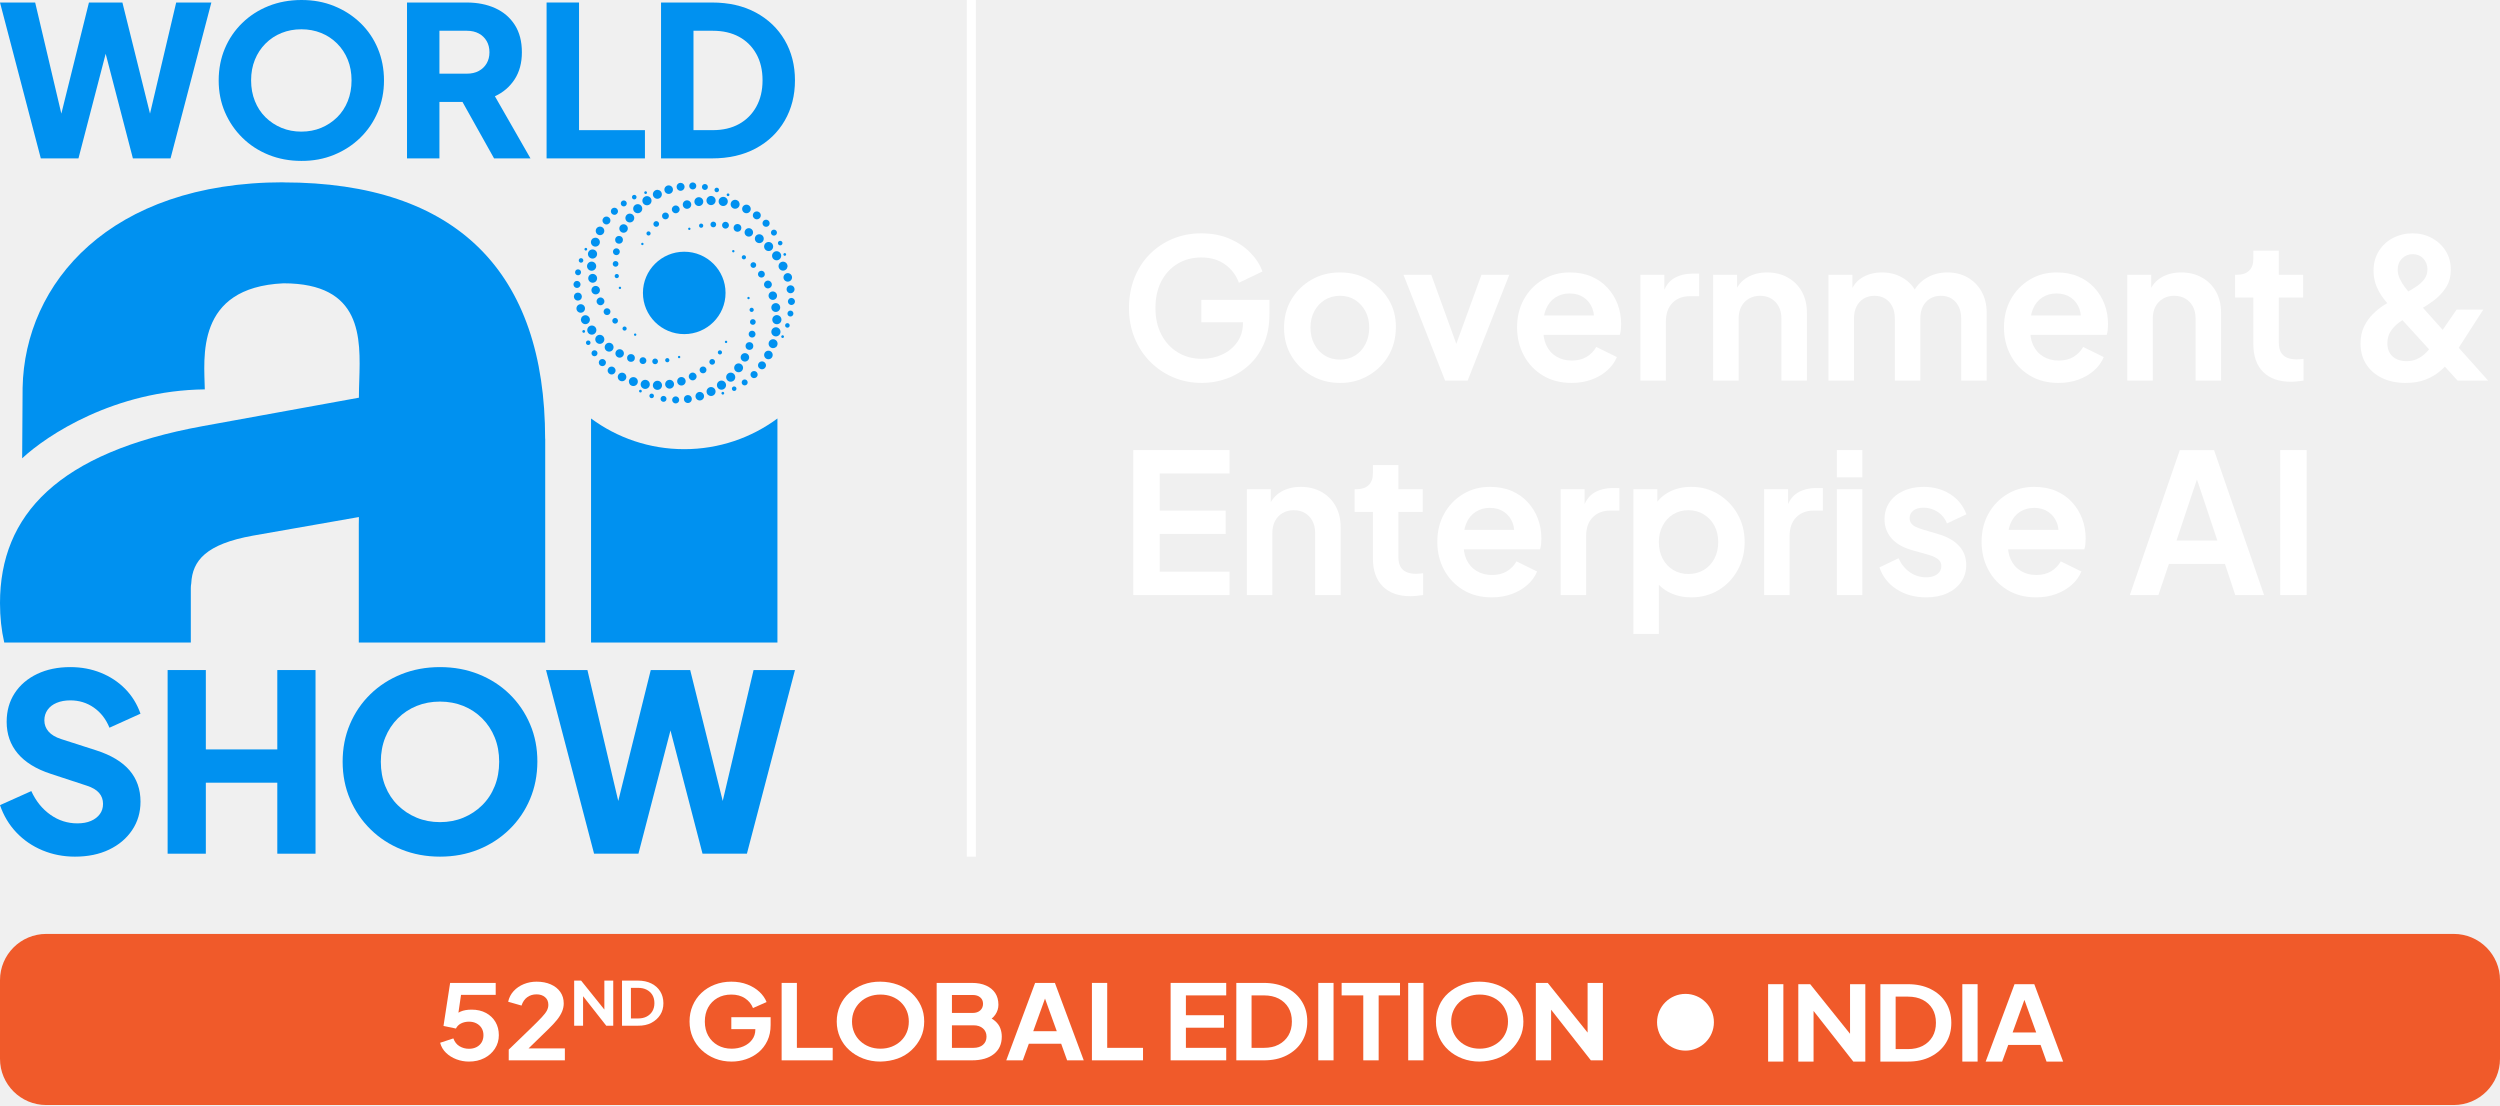
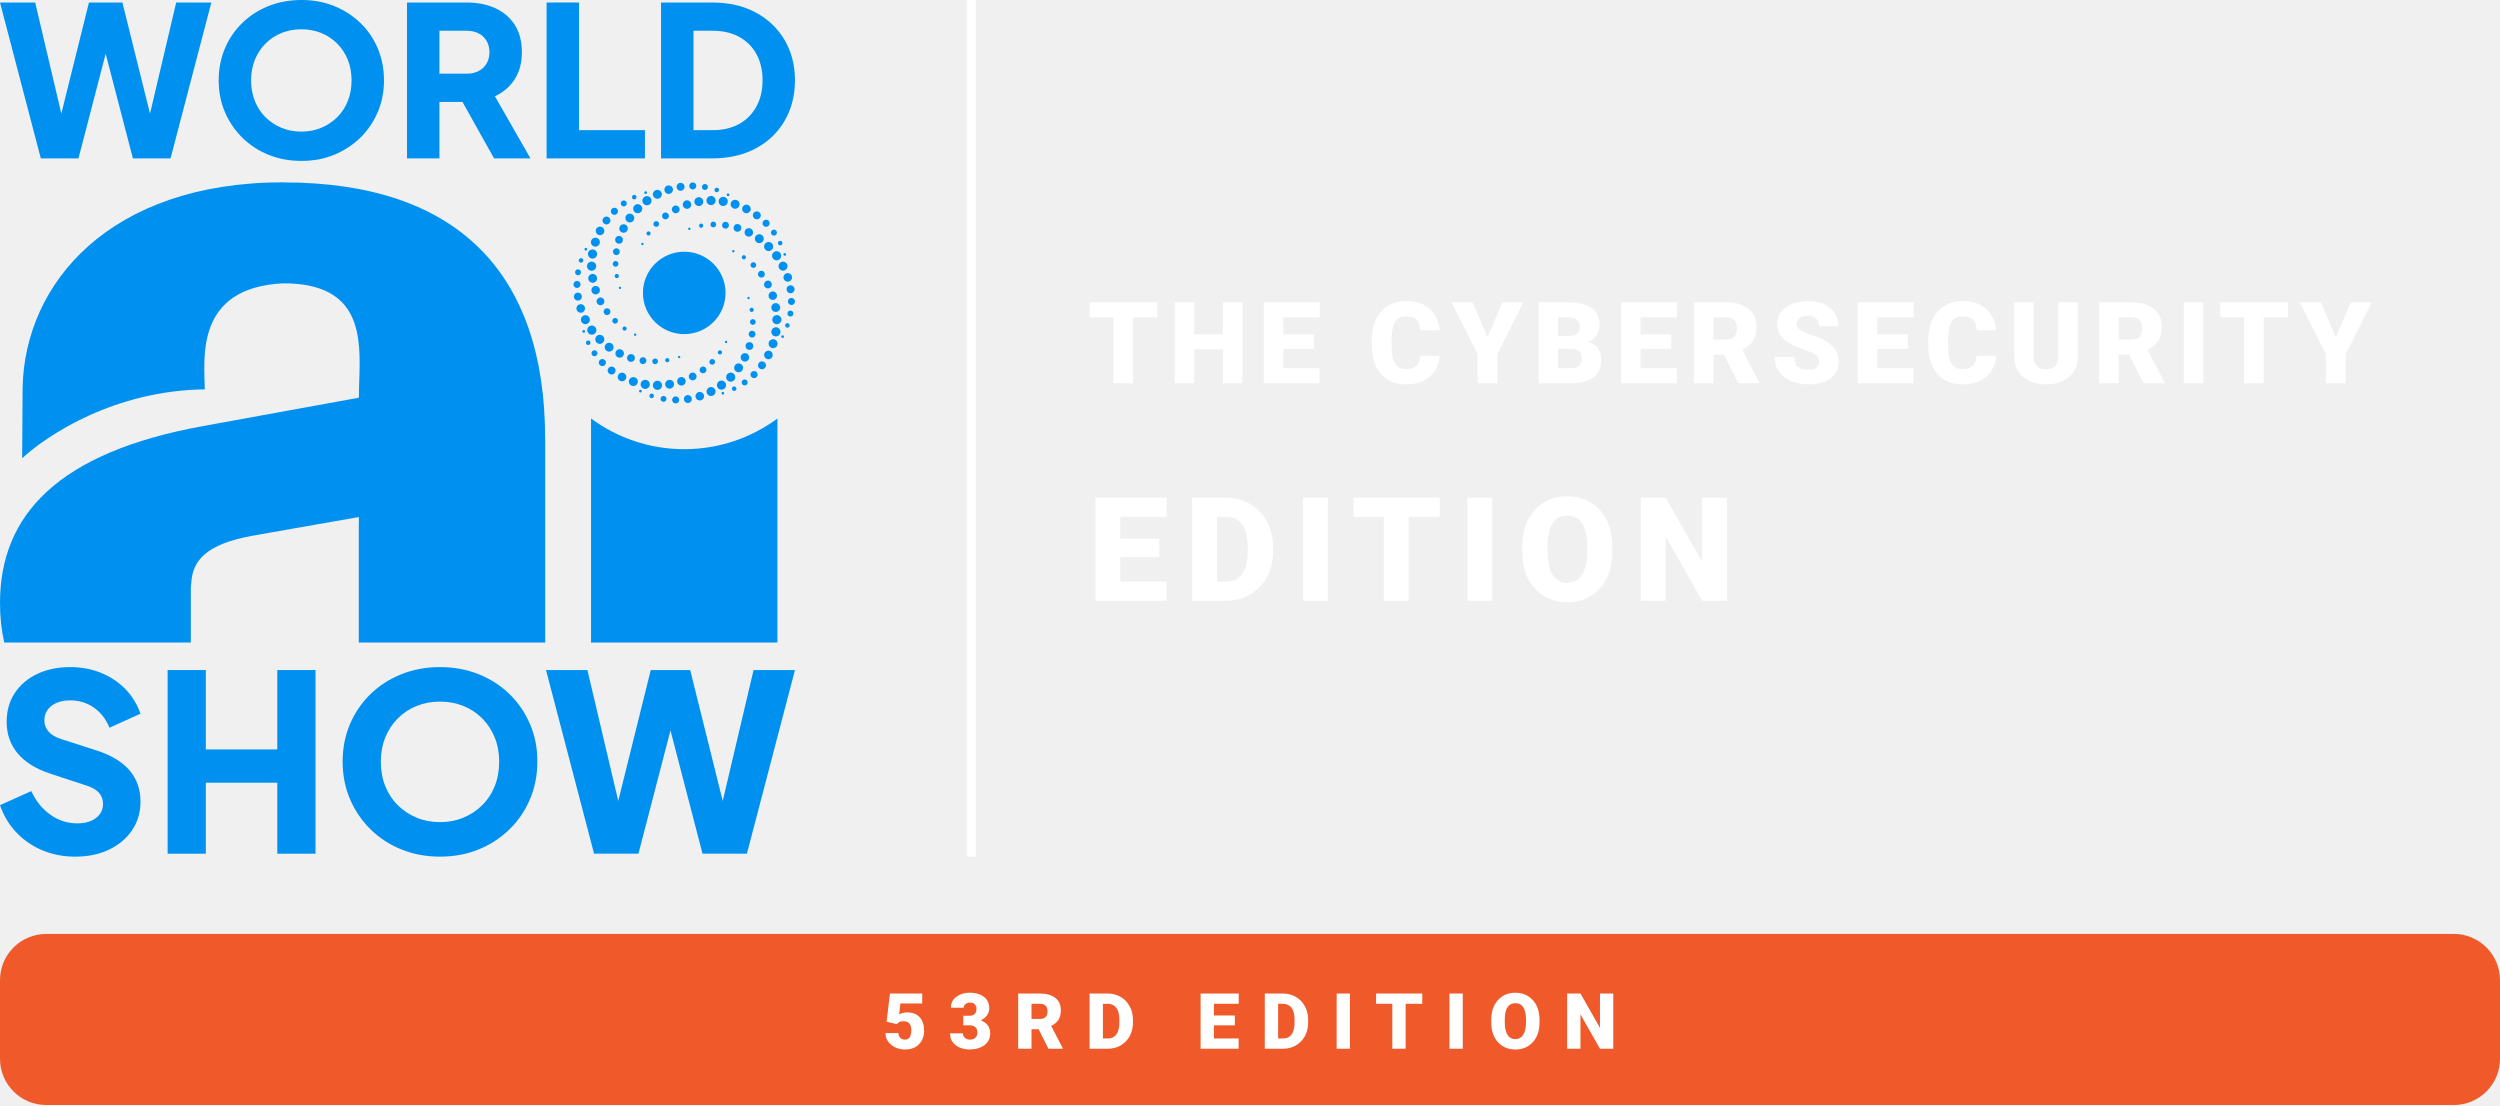
<svg xmlns="http://www.w3.org/2000/svg" id="Layer_1" data-name="Layer 1" viewBox="0 0 965.45 426.73">
  <defs>
    <style>
      .cls-1 {
        fill: #fff;
      }

      .cls-2 {
        fill: none;
        stroke: #fff;
        stroke-miterlimit: 10;
        stroke-width: 3.5px;
      }

      .cls-3 {
        fill: #f05a2a;
      }

+       
+       .cls-text-title {
+         fill: #fff;
+         font-family: 'Space Grotesk', 'Montserrat', -apple-system, BlinkMacSystemFont, 'Segoe UI', Roboto, sans-serif;
+         font-weight: 800;
+         text-transform: uppercase;
+       }
+       .cls-text-strip {
+         fill: #fff;
+         font-family: 'Space Grotesk', 'Montserrat', -apple-system, BlinkMacSystemFont, 'Segoe UI', Roboto, sans-serif;
+         font-weight: 800;
+         text-transform: uppercase;
+       }
      .cls-4 {
        fill: #0091f0;
      }
    </style>
  </defs>
  <g>
    <line class="cls-2" x1="375.12" x2="375.12" y2="330.82" />
    <g>
      <g>
        <path class="cls-4" d="M300.23,161.61c-10.06,7.44-22.51,11.85-35.99,11.85s-25.93-4.41-35.99-11.85v86.51h71.98V161.61Z" />
        <path class="cls-4" d="M138.59,199.67v1.14c0,.59-.01,1.16-.03,1.74v45.59h71.99v-78.7h-.03c0-64.26-34.06-99-101.1-99l.04-.04c-67.03,0-99.96,38.92-100.73,79.38l-.17,27.21c9.6-8.96,35.7-26.22,70.53-26.62-.19-11.91-3.87-39.36,30.37-40.96,30.44,0,29.8,20.93,29.28,37.5v.1c-.07,2.02-.13,3.96-.13,5.8v.77l-60.21,10.96C22.34,174.72,0,198.92,0,232.91q0,8.1,1.64,15.21h72.05v-20.98c0-.63.05-1.25.17-1.86.42-8.8,5.72-15.17,23.83-18.43L138.59,199.67Z" />
        <g>
          <path class="cls-4" d="M280.85,132.03c0-.26-.2-.46-.46-.46s-.46.2-.46.46.2.46.46.46S280.85,132.29,280.85,132.03Z" />
          <path class="cls-4" d="M277.21,136.09c0,.44.36.81.81.81s.81-.37.81-.81-.35-.81-.81-.81S277.21,135.65,277.21,136.09Z" />
          <path class="cls-4" d="M273.93,139.75c0,.6.5,1.1,1.1,1.1s1.11-.5,1.11-1.1-.5-1.11-1.11-1.11S273.93,139.14,273.93,139.75Z" />
          <ellipse class="cls-4" cx="271.5" cy="142.85" rx="1.33" ry="1.32" />
          <path class="cls-4" d="M267.5,143.88c-.83,0-1.51.68-1.51,1.51s.68,1.5,1.51,1.5,1.51-.68,1.51-1.5S268.33,143.88,267.5,143.88Z" />
          <circle class="cls-4" cx="263.15" cy="147.24" r="1.64" />
          <path class="cls-4" d="M260.3,148.38c0-.93-.76-1.7-1.71-1.7s-1.72.77-1.72,1.7.78,1.71,1.72,1.71S260.3,149.32,260.3,148.38Z" />
          <path class="cls-4" d="M255.66,148.81c0-.98-.79-1.77-1.77-1.77s-1.77.79-1.77,1.77.79,1.76,1.77,1.76S255.66,149.78,255.66,148.81Z" />
          <path class="cls-4" d="M249.17,146.68c-.97,0-1.76.79-1.76,1.76s.79,1.76,1.76,1.76,1.77-.79,1.77-1.76S250.15,146.68,249.17,146.68Z" />
          <path class="cls-4" d="M244.59,145.63c-.96,0-1.73.77-1.73,1.72,0,.43.15.81.41,1.11-.02.01-.03.03-.03.05,0,.06.04.09.1.09,0,0,.01,0,.03-.02.32.31.74.5,1.22.5.96,0,1.73-.77,1.73-1.73S245.55,145.63,244.59,145.63Z" />
          <path class="cls-4" d="M240.22,143.92c-.92,0-1.65.73-1.65,1.65s.73,1.66,1.65,1.66,1.66-.74,1.66-1.66S241.14,143.92,240.22,143.92Z" />
          <path class="cls-4" d="M236.19,141.57c-.85,0-1.53.68-1.53,1.52s.68,1.53,1.53,1.53,1.53-.68,1.53-1.53S237.04,141.57,236.19,141.57Z" />
          <path class="cls-4" d="M232.62,138.64c-.78,0-1.38.61-1.38,1.38s.6,1.38,1.38,1.38,1.38-.61,1.38-1.38S233.37,138.64,232.62,138.64Z" />
          <path class="cls-4" d="M229.58,135.26c-.65,0-1.16.52-1.16,1.16s.51,1.16,1.16,1.16,1.16-.51,1.16-1.16S230.22,135.26,229.58,135.26Z" />
          <path class="cls-4" d="M227.16,131.48c-.49,0-.88.39-.88.88s.39.88.88.88.89-.38.89-.88S227.66,131.48,227.16,131.48Z" />
          <path class="cls-4" d="M225.42,127.45c-.3,0-.54.24-.54.54s.24.53.54.53.53-.24.53-.53S225.71,127.45,225.42,127.45Z" />
          <path class="cls-4" d="M261.94,137.56c-.19.17-.19.46,0,.64.16.19.46.19.64,0,.19-.16.19-.46,0-.64C262.42,137.38,262.12,137.38,261.94,137.56Z" />
          <path class="cls-4" d="M257.11,138.52c-.31.31-.31.84,0,1.15.32.32.85.32,1.16,0,.32-.31.32-.84,0-1.15C257.96,138.2,257.43,138.2,257.11,138.52Z" />
          <path class="cls-4" d="M252.21,138.77c-.42.44-.42,1.14,0,1.56.44.43,1.15.43,1.57,0,.42-.44.42-1.13,0-1.56C253.34,138.35,252.64,138.35,252.21,138.77Z" />
          <path class="cls-4" d="M247.35,138.33c-.51.52-.51,1.36,0,1.88s1.36.51,1.88,0c.52-.52.52-1.36,0-1.88C248.71,137.82,247.87,137.82,247.35,138.33Z" />
          <path class="cls-4" d="M244.74,139.31c.59-.59.59-1.55,0-2.14-.59-.58-1.55-.58-2.14,0-.59.59-.59,1.55,0,2.14C243.19,139.89,244.15,139.89,244.74,139.31Z" />
          <path class="cls-4" d="M240.94,136.49c0-.9-.74-1.63-1.64-1.63s-1.64.73-1.64,1.63.74,1.64,1.64,1.64S240.94,137.39,240.94,136.49Z" />
          <path class="cls-4" d="M236.45,135.3c.66-.68.66-1.76,0-2.43-.68-.66-1.77-.66-2.43,0-.67.68-.67,1.77,0,2.43C234.7,135.96,235.79,135.96,236.45,135.3Z" />
          <path class="cls-4" d="M232.87,132.29c.69-.68.69-1.8,0-2.48-.68-.68-1.8-.68-2.48,0-.68.68-.68,1.8,0,2.48C231.07,132.97,232.19,132.97,232.87,132.29Z" />
          <path class="cls-4" d="M226.78,127.47c0,.98.79,1.77,1.77,1.77s1.76-.79,1.76-1.77-.79-1.76-1.76-1.76S226.78,126.5,226.78,127.47Z" />
          <path class="cls-4" d="M227.29,122.24c-.68-.68-1.76-.68-2.44,0-.31.3-.47.69-.5,1.09-.05,0-.08.03-.08.08,0,.04.03.07.07.08,0,.43.17.86.51,1.19.68.68,1.76.68,2.44,0C227.98,124,227.98,122.92,227.29,122.24Z" />
          <path class="cls-4" d="M225.43,117.95c-.64-.64-1.69-.64-2.34,0-.64.65-.64,1.69,0,2.34.65.64,1.7.64,2.34,0C226.08,119.64,226.08,118.6,225.43,117.95Z" />
          <path class="cls-4" d="M224.26,115.62c.6-.61.6-1.56,0-2.17-.61-.6-1.57-.6-2.18,0-.61.61-.61,1.56,0,2.17C222.69,116.23,223.65,116.23,224.26,115.62Z" />
          <path class="cls-4" d="M223.79,110.81c.54-.54.54-1.4,0-1.93-.53-.54-1.4-.54-1.93,0-.53.53-.53,1.39,0,1.93C222.39,111.34,223.26,111.34,223.79,110.81Z" />
          <path class="cls-4" d="M224.05,105.97c.45-.46.45-1.19,0-1.63-.46-.44-1.2-.44-1.64,0-.44.46-.44,1.19,0,1.63C222.87,106.42,223.61,106.42,224.05,105.97Z" />
          <path class="cls-4" d="M224.38,101.45c.48,0,.89-.38.89-.88s-.39-.88-.89-.88-.88.39-.88.88S223.89,101.45,224.38,101.45Z" />
          <path class="cls-4" d="M226.61,96.62c.2-.2.2-.55,0-.75-.2-.2-.55-.2-.75,0-.21.2-.21.55,0,.75C226.06,96.82,226.41,96.82,226.61,96.62Z" />
          <path class="cls-4" d="M244.83,129.24c0,.25.2.46.46.46s.46-.21.46-.46-.2-.46-.46-.46S244.83,128.98,244.83,129.24Z" />
          <path class="cls-4" d="M241.2,126.08c-.44,0-.81.36-.81.81s.37.8.81.8.81-.35.81-.8S241.64,126.08,241.2,126.08Z" />
          <circle class="cls-4" cx="237.55" cy="123.89" r="1.1" />
          <path class="cls-4" d="M234.42,121.68c.74,0,1.33-.58,1.33-1.32s-.59-1.32-1.33-1.32-1.32.59-1.32,1.32S233.68,121.68,234.42,121.68Z" />
          <path class="cls-4" d="M230.39,116.37c0,.83.68,1.51,1.51,1.51s1.51-.68,1.51-1.51-.68-1.5-1.51-1.5S230.39,115.55,230.39,116.37Z" />
          <path class="cls-4" d="M230.04,113.69c.9,0,1.64-.73,1.64-1.63s-.74-1.64-1.64-1.64-1.64.74-1.64,1.64S229.14,113.69,230.04,113.69Z" />
          <path class="cls-4" d="M228.88,109.19c.94,0,1.71-.77,1.71-1.71s-.77-1.71-1.71-1.71-1.72.77-1.72,1.71S227.94,109.19,228.88,109.19Z" />
          <path class="cls-4" d="M230.24,102.79c0-.97-.79-1.76-1.77-1.76s-1.77.79-1.77,1.76.8,1.77,1.77,1.77S230.24,103.77,230.24,102.79Z" />
          <path class="cls-4" d="M228.82,99.86c.98,0,1.77-.79,1.77-1.77s-.79-1.76-1.77-1.76-1.77.79-1.77,1.76S227.85,99.86,228.82,99.86Z" />
          <path class="cls-4" d="M229.93,95.24c.96,0,1.73-.77,1.73-1.73s-.77-1.72-1.73-1.72c-.43,0-.81.15-1.11.41-.01-.02-.03-.03-.05-.03-.06,0-.09.04-.09.1,0,.01,0,.02.01.04-.3.31-.49.73-.49,1.2C228.2,94.47,228.97,95.24,229.93,95.24Z" />
          <path class="cls-4" d="M231.72,90.81c.92,0,1.65-.73,1.65-1.65s-.73-1.65-1.65-1.65-1.66.73-1.66,1.65S230.79,90.81,231.72,90.81Z" />
          <path class="cls-4" d="M234.2,86.68c.85,0,1.53-.68,1.53-1.53s-.68-1.52-1.53-1.52-1.53.68-1.53,1.52S233.35,86.68,234.2,86.68Z" />
          <path class="cls-4" d="M237.28,82.97c.77,0,1.38-.63,1.38-1.38s-.61-1.38-1.38-1.38-1.38.61-1.38,1.38S236.5,82.97,237.28,82.97Z" />
          <path class="cls-4" d="M240.89,79.72c.64,0,1.16-.52,1.16-1.16s-.52-1.16-1.16-1.16-1.16.52-1.16,1.16S240.24,79.72,240.89,79.72Z" />
          <path class="cls-4" d="M244.94,77.02c.48,0,.88-.39.88-.89s-.38-.88-.88-.88-.89.39-.89.88S244.44,77.02,244.94,77.02Z" />
          <circle class="cls-4" cx="249.32" cy="74.39" r=".53" />
          <path class="cls-4" d="M239.73,111.49c.18-.17.18-.46,0-.65-.17-.18-.46-.18-.65,0-.18.17-.18.46,0,.65C239.25,111.67,239.54,111.67,239.73,111.49Z" />
          <path class="cls-4" d="M238.77,106.03c-.31-.31-.85-.31-1.16,0-.32.31-.32.84,0,1.16.31.31.85.31,1.16,0C239.08,106.87,239.08,106.34,238.77,106.03Z" />
          <path class="cls-4" d="M236.94,102.68c.45.43,1.15.43,1.57,0,.43-.44.43-1.14,0-1.56-.44-.42-1.14-.42-1.57,0C236.52,101.56,236.52,102.26,236.94,102.68Z" />
          <path class="cls-4" d="M238.97,98.15c.52-.52.52-1.36,0-1.88-.51-.51-1.36-.51-1.88,0-.51.52-.51,1.36,0,1.88C237.61,98.66,238.46,98.66,238.97,98.15Z" />
          <path class="cls-4" d="M237.99,93.68c.59.59,1.55.59,2.14,0,.59-.59.59-1.54,0-2.13-.59-.59-1.55-.59-2.14,0C237.4,92.14,237.4,93.09,237.99,93.68Z" />
          <circle class="cls-4" cx="240.81" cy="88.24" r="1.64" />
          <path class="cls-4" d="M242.01,85.41c.68.66,1.77.66,2.43,0,.66-.68.66-1.76,0-2.42-.68-.66-1.77-.66-2.43,0C241.35,83.67,241.35,84.75,242.01,85.41Z" />
          <path class="cls-4" d="M245.03,81.83c.68.68,1.81.68,2.49,0,.68-.68.68-1.8,0-2.48-.68-.68-1.81-.68-2.49,0C244.35,80.03,244.35,81.15,245.03,81.83Z" />
          <circle class="cls-4" cx="249.84" cy="77.51" r="1.77" />
          <path class="cls-4" d="M255.09,76.26c.68-.68.68-1.76,0-2.44-.31-.31-.69-.47-1.09-.5-.01-.03-.03-.05-.07-.05-.04,0-.06.01-.08.04-.44,0-.87.17-1.21.51-.69.68-.69,1.76,0,2.44C253.32,76.94,254.41,76.94,255.09,76.26Z" />
          <path class="cls-4" d="M259.4,74.41c.64-.65.64-1.7,0-2.34-.65-.64-1.7-.64-2.34,0-.65.64-.65,1.69,0,2.34C257.7,75.05,258.75,75.05,259.4,74.41Z" />
          <path class="cls-4" d="M263.91,73.23c.61-.61.61-1.56,0-2.17-.61-.61-1.57-.61-2.17,0-.61.61-.61,1.56,0,2.17C262.34,73.84,263.3,73.84,263.91,73.23Z" />
          <path class="cls-4" d="M268.5,72.77c.53-.53.53-1.4,0-1.93-.54-.53-1.41-.53-1.94,0-.53.53-.53,1.4,0,1.93C267.09,73.3,267.96,73.3,268.5,72.77Z" />
          <path class="cls-4" d="M273.04,73.03c.44-.46.44-1.2,0-1.64-.46-.44-1.19-.44-1.63,0-.45.46-.45,1.2,0,1.64C271.87,73.47,272.6,73.47,273.04,73.03Z" />
          <path class="cls-4" d="M276.8,74.24c.48,0,.88-.39.88-.88s-.38-.88-.88-.88-.88.38-.88.88S276.3,74.24,276.8,74.24Z" />
          <path class="cls-4" d="M281.53,75.6c.21-.2.23-.55,0-.75-.2-.21-.55-.21-.75,0-.2.2-.22.55,0,.75C280.98,75.8,281.33,75.8,281.53,75.6Z" />
          <path class="cls-4" d="M247.61,94.21c0,.26.2.46.46.46s.46-.2.46-.46-.2-.46-.46-.46S247.61,93.96,247.61,94.21Z" />
          <path class="cls-4" d="M251.26,90.15c0-.44-.37-.81-.81-.81s-.81.37-.81.81.35.81.81.81S251.26,90.59,251.26,90.15Z" />
          <path class="cls-4" d="M254.53,86.5c0-.61-.49-1.11-1.1-1.11s-1.11.5-1.11,1.11.5,1.1,1.11,1.1S254.53,87.1,254.53,86.5Z" />
          <path class="cls-4" d="M256.98,84.71c.74,0,1.33-.58,1.33-1.32s-.59-1.32-1.33-1.32-1.32.59-1.32,1.32S256.25,84.71,256.98,84.71Z" />
          <path class="cls-4" d="M260.96,82.36c.83,0,1.51-.68,1.51-1.5s-.68-1.51-1.51-1.51-1.51.68-1.51,1.51S260.13,82.36,260.96,82.36Z" />
          <path class="cls-4" d="M263.67,79c0,.9.74,1.64,1.64,1.64s1.64-.74,1.64-1.64-.74-1.64-1.64-1.64S263.67,78.1,263.67,79Z" />
          <path class="cls-4" d="M268.16,77.86c0,.94.78,1.71,1.72,1.71s1.71-.77,1.71-1.71-.77-1.71-1.71-1.71S268.16,76.92,268.16,77.86Z" />
          <circle class="cls-4" cx="274.59" cy="77.44" r="1.77" />
          <circle class="cls-4" cx="279.29" cy="77.79" r="1.77" />
          <path class="cls-4" d="M283.89,80.62c.96,0,1.73-.78,1.73-1.73,0-.43-.16-.81-.41-1.11.01-.01.03-.03.03-.05,0-.05-.04-.09-.1-.09-.01,0-.03,0-.04.02-.31-.31-.74-.5-1.21-.5-.95,0-1.73.77-1.73,1.73S282.94,80.62,283.89,80.62Z" />
          <circle class="cls-4" cx="288.26" cy="80.69" r="1.66" />
          <path class="cls-4" d="M292.27,84.7c.85,0,1.53-.68,1.53-1.53s-.66-1.52-1.53-1.52-1.54.67-1.54,1.52S291.42,84.7,292.27,84.7Z" />
          <path class="cls-4" d="M295.84,87.6c.78,0,1.39-.61,1.39-1.38s-.61-1.38-1.39-1.38-1.38.61-1.38,1.38S295.09,87.6,295.84,87.6Z" />
          <path class="cls-4" d="M298.88,91c.65,0,1.16-.52,1.16-1.16s-.51-1.16-1.16-1.16-1.16.52-1.16,1.16S298.24,91,298.88,91Z" />
          <path class="cls-4" d="M301.3,94.76c.48,0,.88-.38.88-.88s-.39-.88-.88-.88-.89.39-.89.88S300.8,94.76,301.3,94.76Z" />
          <circle class="cls-4" cx="303.06" cy="98.26" r=".53" />
          <path class="cls-4" d="M266.52,88.68c.19-.16.19-.46,0-.64-.16-.18-.46-.18-.64,0-.19.17-.19.46,0,.64C266.04,88.87,266.34,88.87,266.52,88.68Z" />
          <path class="cls-4" d="M271.35,87.73c.31-.32.31-.85,0-1.16-.31-.31-.85-.31-1.16,0-.31.31-.31.84,0,1.16S271.04,88.04,271.35,87.73Z" />
          <path class="cls-4" d="M276.25,87.47c.42-.44.42-1.14,0-1.56-.44-.43-1.14-.43-1.57,0-.42.44-.42,1.14,0,1.56C275.13,87.89,275.83,87.89,276.25,87.47Z" />
          <path class="cls-4" d="M281.11,86.04c-.52-.52-1.36-.52-1.88,0-.51.51-.51,1.36,0,1.87.52.52,1.36.52,1.88,0C281.63,87.4,281.63,86.55,281.11,86.04Z" />
          <path class="cls-4" d="M283.73,86.94c-.59.59-.59,1.54,0,2.13.58.59,1.54.59,2.13,0,.59-.59.59-1.54,0-2.13C285.27,86.35,284.31,86.35,283.73,86.94Z" />
          <path class="cls-4" d="M287.54,89.75c0,.9.73,1.63,1.64,1.63s1.64-.73,1.64-1.63-.74-1.64-1.64-1.64S287.54,88.85,287.54,89.75Z" />
          <path class="cls-4" d="M292.01,90.96c-.66.68-.66,1.77,0,2.43.69.66,1.77.66,2.44,0,.66-.68.66-1.77,0-2.43C293.76,90.3,292.68,90.3,292.01,90.96Z" />
          <path class="cls-4" d="M295.59,93.96c-.68.68-.68,1.8,0,2.48.68.68,1.8.68,2.48,0,.68-.68.68-1.8,0-2.48C297.39,93.28,296.27,93.28,295.59,93.96Z" />
          <path class="cls-4" d="M299.92,100.53c.97,0,1.76-.79,1.76-1.76s-.79-1.76-1.76-1.76-1.77.79-1.77,1.76S298.94,100.53,299.92,100.53Z" />
          <path class="cls-4" d="M301.17,104.01c.68.68,1.76.68,2.45,0,.3-.3.46-.69.49-1.08.03-.01.08-.04.08-.08,0-.04-.03-.07-.06-.08,0-.44-.18-.87-.51-1.21-.69-.68-1.77-.68-2.45,0C300.49,102.24,300.49,103.33,301.17,104.01Z" />
          <path class="cls-4" d="M305.39,108.29c.64-.64.64-1.69,0-2.33-.65-.65-1.7-.65-2.34,0-.65.64-.65,1.69,0,2.33C303.69,108.93,304.74,108.93,305.39,108.29Z" />
          <path class="cls-4" d="M304.21,110.62c-.61.61-.61,1.56,0,2.17.61.61,1.56.61,2.17,0,.61-.61.61-1.56,0-2.17C305.77,110.02,304.82,110.02,304.21,110.62Z" />
          <path class="cls-4" d="M306.6,115.46c-.53-.54-1.4-.54-1.93,0s-.54,1.39,0,1.93c.53.53,1.4.53,1.93,0C307.14,116.85,307.14,115.99,306.6,115.46Z" />
          <path class="cls-4" d="M304.43,120.27c-.44.46-.44,1.19,0,1.63.46.45,1.19.45,1.64,0,.44-.46.44-1.19,0-1.63C305.61,119.83,304.87,119.83,304.43,120.27Z" />
          <path class="cls-4" d="M304.08,124.79c-.5,0-.89.39-.89.88s.39.88.89.88.88-.38.88-.88S304.58,124.79,304.08,124.79Z" />
          <path class="cls-4" d="M301.85,129.62c-.2.21-.2.55,0,.76.2.2.55.2.75,0,.21-.21.21-.55,0-.76C302.4,129.42,302.05,129.42,301.85,129.62Z" />
          <path class="cls-4" d="M282.73,97.01c0,.25.21.46.46.46s.46-.21.46-.46-.2-.46-.46-.46S282.73,96.75,282.73,97.01Z" />
          <path class="cls-4" d="M287.28,100.17c.44,0,.81-.37.81-.81s-.35-.81-.81-.81-.83.35-.83.81S286.84,100.17,287.28,100.17Z" />
          <path class="cls-4" d="M290.93,101.25c-.61,0-1.11.5-1.11,1.1s.5,1.11,1.11,1.11,1.1-.5,1.1-1.11S291.53,101.25,290.93,101.25Z" />
          <path class="cls-4" d="M294.04,107.2c.74,0,1.33-.58,1.33-1.32s-.59-1.32-1.33-1.32-1.33.59-1.33,1.32S293.3,107.2,294.04,107.2Z" />
          <path class="cls-4" d="M296.56,111.38c.83,0,1.51-.68,1.51-1.51s-.68-1.51-1.51-1.51-1.51.68-1.51,1.51S295.73,111.38,296.56,111.38Z" />
          <path class="cls-4" d="M298.44,115.82c.9,0,1.64-.73,1.64-1.63s-.74-1.64-1.64-1.64-1.64.74-1.64,1.64S297.54,115.82,298.44,115.82Z" />
          <path class="cls-4" d="M299.58,120.47c.94,0,1.72-.77,1.72-1.71s-.78-1.71-1.72-1.71-1.71.76-1.71,1.71S298.64,120.47,299.58,120.47Z" />
          <path class="cls-4" d="M300.01,125.21c.97,0,1.77-.79,1.77-1.76s-.8-1.77-1.77-1.77-1.77.79-1.77,1.77S299.03,125.21,300.01,125.21Z" />
          <circle class="cls-4" cx="299.64" cy="128.15" r="1.77" />
          <path class="cls-4" d="M298.55,131c-.95,0-1.73.77-1.73,1.73s.78,1.72,1.73,1.72c.43,0,.81-.15,1.11-.4.01,0,.03.02.05.02,0,0,.09-.04.09-.09,0-.02,0-.03-.01-.04.3-.32.49-.74.49-1.21C300.28,131.77,299.51,131,298.55,131Z" />
          <path class="cls-4" d="M296.75,135.43c-.92,0-1.66.73-1.66,1.65s.74,1.66,1.66,1.66,1.65-.74,1.65-1.66S297.67,135.43,296.75,135.43Z" />
          <path class="cls-4" d="M294.28,139.56c-.85,0-1.55.68-1.55,1.53s.7,1.52,1.55,1.52,1.53-.68,1.53-1.52S295.13,139.56,294.28,139.56Z" />
          <path class="cls-4" d="M291.2,143.28c-.77,0-1.38.62-1.38,1.37s.61,1.38,1.38,1.38,1.39-.6,1.39-1.38S291.98,143.28,291.2,143.28Z" />
          <path class="cls-4" d="M287.58,146.53c-.65,0-1.16.51-1.16,1.16s.51,1.15,1.16,1.15,1.16-.51,1.16-1.15S288.22,146.53,287.58,146.53Z" />
          <path class="cls-4" d="M283.52,149.23c-.49,0-.88.38-.88.88s.39.88.88.88.89-.38.89-.88S284.02,149.23,283.52,149.23Z" />
          <path class="cls-4" d="M279.14,151.32c-.29,0-.53.24-.53.54s.24.53.53.53.53-.24.53-.53S279.44,151.32,279.14,151.32Z" />
          <path class="cls-4" d="M288.74,114.78c-.19.16-.19.45,0,.64.16.18.46.18.64,0,.19-.17.19-.46,0-.64C289.22,114.59,288.92,114.59,288.74,114.78Z" />
          <path class="cls-4" d="M290.85,120.23c.32-.31.32-.84,0-1.15-.31-.32-.84-.32-1.16,0-.31.31-.31.84,0,1.15C290.01,120.55,290.54,120.55,290.85,120.23Z" />
          <path class="cls-4" d="M291.52,123.56c-.45-.42-1.13-.42-1.57,0-.42.44-.42,1.14,0,1.56.44.42,1.14.44,1.57,0C291.94,124.68,291.96,123.98,291.52,123.56Z" />
          <path class="cls-4" d="M291.39,129.97c.51-.51.51-1.36,0-1.87-.52-.52-1.36-.52-1.88,0-.52.51-.52,1.36,0,1.87C290.03,130.49,290.87,130.49,291.39,129.97Z" />
          <path class="cls-4" d="M290.49,132.56c-.59-.59-1.55-.59-2.14,0-.59.59-.59,1.55,0,2.13.59.59,1.55.59,2.14,0C291.07,134.11,291.07,133.15,290.49,132.56Z" />
          <path class="cls-4" d="M287.67,136.37c-.9,0-1.64.73-1.64,1.63s.74,1.64,1.64,1.64,1.64-.74,1.64-1.64S288.57,136.37,287.67,136.37Z" />
          <path class="cls-4" d="M286.45,140.83c-.66-.66-1.77-.66-2.43,0-.66.68-.66,1.76,0,2.43.68.66,1.77.66,2.43,0C287.12,142.58,287.12,141.49,286.45,140.83Z" />
          <path class="cls-4" d="M283.43,144.41c-.68-.68-1.8-.68-2.49,0-.68.68-.68,1.81,0,2.49.69.68,1.81.68,2.49,0C284.11,146.22,284.11,145.09,283.43,144.41Z" />
          <path class="cls-4" d="M278.62,146.97c-.97,0-1.76.79-1.76,1.76s.79,1.77,1.76,1.77,1.77-.79,1.77-1.77S279.6,146.97,278.62,146.97Z" />
          <path class="cls-4" d="M273.37,149.98c-.68.68-.68,1.77,0,2.45.31.3.69.46,1.08.49,0,.04.04.08.09.08,0,0,.05-.03.08-.07.43,0,.87-.17,1.21-.5.68-.68.68-1.77,0-2.45C275.14,149.3,274.06,149.3,273.37,149.98Z" />
          <path class="cls-4" d="M269.07,151.84c-.65.64-.65,1.69,0,2.33.64.64,1.69.64,2.34,0,.64-.64.64-1.69,0-2.33C270.76,151.19,269.71,151.19,269.07,151.84Z" />
          <path class="cls-4" d="M264.55,153.01c-.6.61-.6,1.56,0,2.17.61.61,1.57.61,2.18,0,.6-.61.6-1.56,0-2.17C266.12,152.41,265.16,152.41,264.55,153.01Z" />
          <path class="cls-4" d="M259.97,153.47c-.54.54-.54,1.4,0,1.93.53.54,1.4.54,1.93,0,.53-.53.53-1.39,0-1.93S260.5,152.94,259.97,153.47Z" />
          <path class="cls-4" d="M255.42,153.22c-.44.46-.44,1.19,0,1.63.46.44,1.2.44,1.64,0,.44-.46.44-1.19,0-1.63C256.6,152.78,255.86,152.78,255.42,153.22Z" />
          <path class="cls-4" d="M251.66,152c-.5,0-.88.39-.88.88s.38.89.88.89.88-.39.88-.89S252.16,152,251.66,152Z" />
          <path class="cls-4" d="M246.95,150.66c-.21.2-.21.55,0,.76.2.2.55.2.75,0,.2-.21.2-.56,0-.76C247.5,150.46,247.15,150.46,246.95,150.66Z" />
          <path class="cls-4" d="M264.24,97.21c-8.81,0-15.95,7.12-15.95,15.91s7.14,15.91,15.95,15.91,15.95-7.12,15.95-15.91S273.05,97.21,264.24,97.21Z" />
        </g>
      </g>
      <g>
        <path class="cls-4" d="M28.94,330.82q-6.67,0-12.52-2.43t-10.09-6.9-6.33-10.56l12.09-5.43q2.66,5.81,7.38,9.14,4.71,3.33,10.42,3.33,3.05,0,5.24-.95,2.19-.95,3.42-2.62,1.24-1.66,1.24-3.95,0-2.47-1.52-4.24-1.53-1.76-4.76-2.8l-13.9-4.57q-8.47-2.76-12.76-7.86-4.28-5.09-4.28-12.23,0-6.28,3.09-11.04,3.1-4.76,8.67-7.43,5.57-2.66,12.8-2.66,6.38,0,11.8,2.19,5.43,2.19,9.38,6.18,3.95,4,5.95,9.62l-11.99,5.42q-2-4.94-6-7.75-4-2.81-9.14-2.81-2.95,0-5.24.95-2.28.95-3.52,2.71-1.24,1.76-1.24,4.05,0,2.47,1.62,4.33,1.62,1.86,4.86,2.9l13.61,4.38q8.57,2.76,12.81,7.71,4.23,4.95,4.23,12.09,0,6.19-3.24,11-3.23,4.81-8.9,7.52Q36.46,330.82,28.94,330.82Z" />
        <path class="cls-4" d="M64.73,329.68v-70.92h14.76v30.65h27.6v-30.65h14.76v70.92h-14.76v-27.42h-27.6v27.42H64.73Z" />
        <path class="cls-4" d="M169.92,330.82q-7.99,0-14.85-2.76t-11.95-7.76-7.94-11.66-2.86-14.47,2.81-14.47,7.9-11.61,11.95-7.71,14.94-2.76,14.95,2.76,11.94,7.71,7.9,11.61,2.81,14.47-2.85,14.47-7.95,11.66-11.95,7.76T169.92,330.82ZM169.92,317.49q4.86,0,9-1.71,4.14-1.71,7.28-4.81,3.14-3.09,4.85-7.37,1.72-4.29,1.72-9.43,0-5.14-1.72-9.38-1.71-4.23-4.85-7.37-3.14-3.14-7.28-4.81-4.14-1.66-9-1.67-4.85,0-8.99,1.67-4.15,1.67-7.29,4.81-3.14,3.14-4.85,7.37-1.72,4.24-1.72,9.38,0,5.14,1.72,9.43,1.71,4.28,4.85,7.37,3.14,3.1,7.29,4.81Q165.07,317.49,169.92,317.49Z" />
        <path class="cls-4" d="M229.42,329.68l-18.56-70.92h15.99l13.99,59.4h-4.28l14.75-59.4h15.23l14.76,59.4h-4.28l13.99-59.4h15.99l-18.56,70.92h-17.14l-14.85-57.12h4.95l-14.85,57.12H229.42Z" />
      </g>
      <g>
        <path class="cls-4" d="M15.76,61.17L0,.97h13.58l11.88,50.43h-3.64L34.35.97h12.92l12.53,50.43h-3.64L68.04.97h13.58l-15.76,60.2h-14.54l-12.61-48.48h4.2l-12.61,48.48H15.76Z" />
        <path class="cls-4" d="M116.37,62.14q-6.79,0-12.61-2.34t-10.14-6.59-6.75-9.89-2.42-12.29,2.38-12.28,6.71-9.86,10.14-6.55,12.69-2.34,12.69,2.34,10.14,6.55,6.71,9.86,2.38,12.28-2.42,12.29-6.75,9.89-10.14,6.59T116.37,62.14ZM116.37,50.83q4.12,0,7.64-1.45,3.51-1.46,6.18-4.08,2.67-2.63,4.12-6.27,1.45-3.63,1.45-8,0-4.36-1.45-7.96-1.45-3.59-4.12-6.26-2.67-2.67-6.18-4.08-3.52-1.42-7.64-1.42-4.12,0-7.64,1.42-3.51,1.41-6.18,4.08-2.67,2.67-4.12,6.26-1.46,3.6-1.46,7.96,0,4.37,1.46,8,1.45,3.64,4.12,6.27,2.67,2.62,6.18,4.08Q112.25,50.83,116.37,50.83Z" />
        <path class="cls-4" d="M157.18,61.17V.97h23.03q6.22,0,11.03,2.18t7.56,6.47,2.74,10.58q0,6.15-2.82,10.47-2.83,4.32-7.6,6.5l13.74,24h-14.06l-14.87-26.58,8.08,4.77h-14.31v21.81H157.18ZM169.7,28.45h10.59q2.67,0,4.61-1.05,1.94-1.05,3.03-2.91,1.09-1.86,1.09-4.29,0-2.5-1.09-4.36-1.09-1.86-3.03-2.91-1.94-1.05-4.61-1.05h-10.59V28.45Z" />
        <path class="cls-4" d="M211.08,61.17V.97h12.53v49.29h25.45v10.91H211.08Z" />
        <path class="cls-4" d="M255.28,61.17V.97h19.64q9.78,0,16.97,3.88t11.15,10.67,3.96,15.51-3.96,15.56-11.15,10.71-16.97,3.87H255.28ZM267.81,50.26h7.43q5.9,0,10.19-2.38,4.28-2.38,6.66-6.71,2.39-4.32,2.39-10.14,0-5.9-2.39-10.18-2.38-4.28-6.66-6.63-4.29-2.34-10.19-2.34h-7.43V50.26Z" />
      </g>
    </g>
-     <g>
-       <path class="cls-1" d="M464.16,147.88q-6.01,0-11.11-2.18t-8.94-6.08-5.98-9.17-2.14-11.49,2.07-11.53,5.86-9.17,8.9-6.01,11.12-2.14,10.78,2.03,8.07,5.37,4.74,7.33l-9.09,4.35q-1.58-4.35-5.34-7.06-3.75-2.7-9.16-2.7-5.26,0-9.28,2.48-4.02,2.48-6.24,6.83-2.21,4.36-2.21,10.22,0,5.86,2.29,10.25,2.29,4.4,6.35,6.88,4.05,2.48,9.31,2.48,4.29,0,7.89-1.69,3.61-1.69,5.79-4.81,2.17-3.12,2.17-7.4v-4.28l4.66,4.05h-20.73v-8.63h26.29v5.63q0,6.46-2.18,11.42-2.18,4.96-5.89,8.3-3.72,3.34-8.38,5.03Q469.12,147.88,464.16,147.88Z" />
-       <path class="cls-1" d="M517.5,147.88q-6.01,0-10.93-2.78t-7.81-7.58-2.89-10.97,2.89-10.97,7.77-7.59,10.97-2.78,10.89,2.78,7.78,7.55,2.89,11.01-2.93,10.97-7.81,7.58T517.5,147.88ZM517.5,138.87q3.31,0,5.82-1.58,2.52-1.58,3.98-4.39,1.47-2.82,1.47-6.35,0-3.61-1.47-6.35-1.46-2.74-3.98-4.36-2.52-1.61-5.82-1.61-3.38,0-5.93,1.61-2.56,1.62-4.02,4.36-1.47,2.74-1.47,6.35,0,3.53,1.47,6.35,1.46,2.81,4.02,4.39Q514.12,138.87,517.5,138.87Z" />
-       <path class="cls-1" d="M558.07,146.98l-16.08-40.87h10.74l11.65,32.16h-3.98l11.71-32.16h10.75l-16.08,40.87H558.07Z" />
-       <path class="cls-1" d="M606.9,147.88q-6.31,0-11.05-2.85t-7.36-7.74-2.63-10.82q0-6.16,2.67-10.93,2.66-4.77,7.29-7.55,4.62-2.78,10.33-2.78,4.8,0,8.45,1.58,3.64,1.58,6.19,4.36,2.56,2.78,3.91,6.35,1.35,3.56,1.35,7.7,0,1.05-.11,2.17-.11,1.13-.41,1.96h-31.55v-7.51h25.99l-4.66,3.53q.68-3.46-.34-6.16-1.01-2.71-3.3-4.29-2.3-1.57-5.52-1.57-3.09,0-5.49,1.54-2.4,1.54-3.64,4.5-1.24,2.97-.94,7.18-.3,3.76,1.01,6.65,1.32,2.89,3.91,4.47,2.59,1.57,5.97,1.57,3.38,0,5.75-1.42,2.36-1.43,3.72-3.83l7.96,3.9q-1.2,2.93-3.76,5.19-2.55,2.25-6.04,3.53Q611.1,147.88,606.9,147.88Z" />
-       <path class="cls-1" d="M633.49,146.98v-40.87h9.24v9.09l-.75-1.35q1.43-4.58,4.47-6.38t7.32-1.81h2.41v8.72h-3.53q-4.21,0-6.77,2.59-2.55,2.59-2.55,7.25v22.76H633.49Z" />
-       <path class="cls-1" d="M661.58,146.98v-40.87h9.25v8.04l-.76-1.42q1.43-3.68,4.7-5.6t7.62-1.92q4.51,0,8,1.96,3.5,1.95,5.45,5.44,1.95,3.5,1.95,8.08v26.29h-9.84v-23.96q0-2.71-1.05-4.66-1.05-1.95-2.89-3.04-1.84-1.09-4.32-1.09-2.4,0-4.28,1.09-1.88,1.09-2.93,3.04-1.05,1.95-1.05,4.66v23.96H661.58Z" />
-       <path class="cls-1" d="M706.13,146.98v-40.87h9.24v9.47l-1.05-1.58q1.13-4.43,4.51-6.61t7.96-2.18q5.03,0,8.87,2.63,3.83,2.63,4.95,6.91l-2.78.23q1.88-4.88,5.64-7.33,3.75-2.44,8.64-2.44,4.35,0,7.77,1.96,3.42,1.95,5.37,5.44,1.96,3.5,1.96,8.08v26.29h-9.84v-23.96q0-2.71-.98-4.66-.98-1.95-2.71-3.04-1.72-1.09-4.2-1.09-2.33,0-4.13,1.09-1.81,1.09-2.78,3.04-.98,1.95-.98,4.66v23.96h-9.84v-23.96q0-2.71-.98-4.66-.97-1.95-2.74-3.04-1.77-1.09-4.17-1.09-2.33,0-4.13,1.09-1.8,1.09-2.78,3.04-.98,1.95-.98,4.66v23.96H706.13Z" />
-       <path class="cls-1" d="M794.93,147.88q-6.31,0-11.05-2.85t-7.36-7.74-2.63-10.82q0-6.16,2.67-10.93,2.67-4.77,7.29-7.55,4.62-2.78,10.33-2.78,4.8,0,8.45,1.58,3.64,1.58,6.19,4.36,2.56,2.78,3.91,6.35,1.35,3.56,1.35,7.7,0,1.05-.11,2.17-.11,1.13-.41,1.96h-31.55v-7.51h25.99l-4.66,3.53q.68-3.46-.34-6.16-1.01-2.71-3.3-4.29-2.3-1.57-5.52-1.57-3.09,0-5.49,1.54-2.4,1.54-3.64,4.5-1.24,2.97-.94,7.18-.3,3.76,1.01,6.65,1.32,2.89,3.91,4.47,2.59,1.57,5.97,1.57,3.38,0,5.75-1.42,2.36-1.43,3.72-3.83l7.96,3.9q-1.2,2.93-3.76,5.19-2.55,2.25-6.04,3.53Q799.13,147.88,794.93,147.88Z" />
-       <path class="cls-1" d="M821.52,146.98v-40.87h9.24v8.04l-.75-1.42q1.43-3.68,4.69-5.6t7.63-1.92q4.51,0,8,1.96,3.49,1.95,5.45,5.44,1.95,3.5,1.95,8.08v26.29h-9.84v-23.96q0-2.71-1.05-4.66-1.06-1.95-2.9-3.04-1.84-1.09-4.32-1.09-2.4,0-4.28,1.09-1.88,1.09-2.93,3.04-1.05,1.95-1.05,4.66v23.96H821.52Z" />
-       <path class="cls-1" d="M884.7,147.43q-6.92,0-10.71-3.79t-3.79-10.71v-18.03h-7.06v-8.79h.75q3,0,4.66-1.57,1.65-1.58,1.65-4.59v-3.15h9.84v9.31h9.39v8.79h-9.39v17.51q0,2.03.71,3.45.72,1.43,2.26,2.18,1.54.75,3.94.75.53,0,1.24-.07.71-.08,1.39-.15v8.41q-1.05.15-2.4.3Q885.82,147.43,884.7,147.43Z" />
-       <path class="cls-1" d="M929.02,147.88q-5.18,0-9.09-1.88t-6.12-5.29-2.22-8q0-3.83,1.39-6.65,1.39-2.82,3.42-4.81,2.03-1.99,4.02-3.27,1.99-1.27,3.34-2.02l4.88-2.63q2.41-1.28,4.4-2.6,1.99-1.31,3.19-2.93,1.2-1.61,1.2-3.79,0-2.48-1.61-4.17-1.62-1.69-4.1-1.69-2.4,0-4.09,1.69-1.69,1.69-1.69,4.25,0,1.88.86,3.68.87,1.8,2.07,3.34,1.2,1.54,2.33,2.74l29.67,33.13h-11.79l-25.02-27.42q-1.73-1.88-3.45-4.09-1.73-2.22-2.86-4.92-1.13-2.71-1.13-6.01,0-4.36,2.07-7.63,2.06-3.27,5.48-5.03,3.42-1.76,7.48-1.77,4.13,0,7.47,1.81,3.34,1.8,5.34,4.95,1.99,3.16,1.99,7.22,0,4.13-1.92,7.02-1.91,2.89-4.58,4.88-2.67,2-5.07,3.35l-5.04,3q-1.65.9-3.49,2.29-1.84,1.39-3.12,3.31-1.27,1.91-1.27,4.62,0,3.23,1.99,5.07,1.99,1.84,5.44,1.84,2.11,0,3.76-.71,1.65-.72,2.93-1.81,1.28-1.08,2.18-2.33.9-1.24,1.65-2.29l8.79-12.77h10.29l-10.14,15.78q-1.12,1.88-2.78,4.05-1.65,2.18-3.98,4.1-2.33,1.91-5.52,3.15Q933.37,147.88,929.02,147.88Z" />
-       <path class="cls-1" d="M437.65,229.79v-55.97h37.18v9.01h-26.97v14.35h25.47v9.02h-25.47v14.57h26.97v9.02H437.65Z" />
-       <path class="cls-1" d="M481.52,229.79v-40.87h9.24v8.04l-.76-1.43q1.43-3.68,4.7-5.6t7.63-1.91q4.5,0,8,1.95,3.49,1.96,5.44,5.45,1.95,3.49,1.96,8.07v26.3h-9.85v-23.97q0-2.7-1.05-4.66-1.05-1.95-2.89-3.04-1.84-1.09-4.32-1.09-2.41,0-4.28,1.09-1.88,1.09-2.93,3.04-1.05,1.96-1.05,4.66v23.97H481.52Z" />
-       <path class="cls-1" d="M544.69,230.24q-6.91,0-10.7-3.8t-3.8-10.7v-18.03h-7.06v-8.79h.75q3.01,0,4.66-1.58,1.65-1.57,1.65-4.58v-3.15h9.85v9.31h9.39v8.79h-9.39v17.5q0,2.03.71,3.46.71,1.43,2.25,2.18,1.54.75,3.95.75.52,0,1.24-.08.71-.07,1.39-.15v8.42q-1.06.15-2.41.3Q545.82,230.24,544.69,230.24Z" />
-       <path class="cls-1" d="M576.09,230.69q-6.31,0-11.04-2.86t-7.36-7.73-2.63-10.82q0-6.16,2.67-10.93,2.66-4.77,7.28-7.55,4.62-2.78,10.33-2.78,4.81,0,8.45,1.58,3.65,1.57,6.2,4.35,2.56,2.78,3.91,6.35,1.35,3.57,1.35,7.7,0,1.05-.11,2.18-.11,1.13-.41,1.95h-31.56v-7.51h26l-4.66,3.53q.67-3.45-.34-6.16-1.01-2.7-3.3-4.28-2.3-1.58-5.53-1.58-3.08,0-5.48,1.54-2.41,1.54-3.64,4.51-1.24,2.97-.94,7.17-.3,3.76,1.01,6.65,1.31,2.89,3.91,4.47,2.59,1.58,5.97,1.58,3.38,0,5.75-1.43,2.36-1.42,3.72-3.83l7.96,3.91q-1.2,2.93-3.76,5.18-2.55,2.25-6.05,3.53Q580.3,230.69,576.09,230.69Z" />
-       <path class="cls-1" d="M602.69,229.79v-40.87h9.24v9.09l-.75-1.35q1.42-4.58,4.47-6.39t7.32-1.8h2.4v8.71h-3.53q-4.2,0-6.76,2.6-2.55,2.59-2.55,7.25v22.76H602.69Z" />
-       <path class="cls-1" d="M630.78,244.81v-55.89h9.24v8.11l-.9-2.03q2.1-3.3,5.71-5.14t8.34-1.84q5.78,0,10.44,2.85,4.66,2.86,7.4,7.67,2.74,4.8,2.74,10.81,0,5.94-2.7,10.82-2.71,4.89-7.36,7.7-4.66,2.82-10.6,2.82-4.43,0-8.15-1.77-3.71-1.76-5.89-5.07l1.57-1.95v22.91H630.78ZM651.97,221.67q3.38,0,6.01-1.57,2.63-1.58,4.09-4.36,1.47-2.78,1.47-6.39,0-3.6-1.47-6.34-1.46-2.74-4.09-4.36-2.63-1.62-6.01-1.62-3.23,0-5.82,1.58-2.6,1.58-4.06,4.4-1.47,2.81-1.47,6.34,0,3.61,1.47,6.39,1.46,2.78,4.06,4.36Q648.74,221.67,651.97,221.67Z" />
-       <path class="cls-1" d="M681.27,229.79v-40.87h9.24v9.09l-.76-1.35q1.43-4.58,4.47-6.39t7.33-1.8h2.4v8.71h-3.53q-4.21,0-6.76,2.6-2.55,2.59-2.55,7.25v22.76H681.27Z" />
-       <path class="cls-1" d="M709.36,184.34v-10.52h9.84v10.52H709.36ZM709.36,229.79v-40.87h9.84v40.87H709.36Z" />
-       <path class="cls-1" d="M743.84,230.69q-6.53,0-11.38-3.12t-6.65-8.45l7.36-3.53q1.58,3.46,4.4,5.41,2.82,1.95,6.27,1.95,2.71,0,4.28-1.2,1.58-1.2,1.58-3.16,0-1.2-.64-1.99-.64-.79-1.73-1.35-1.08-.56-2.36-.94l-6.69-1.88q-5.18-1.5-7.85-4.58-2.66-3.08-2.66-7.29,0-3.75,1.91-6.57,1.92-2.82,5.34-4.39,3.41-1.58,7.85-1.58,5.78,0,10.21,2.78,4.43,2.78,6.31,7.81l-7.51,3.53q-1.05-2.78-3.53-4.43-2.48-1.65-5.56-1.65-2.48,0-3.91,1.12-1.42,1.13-1.42,2.93,0,1.13.6,1.96.6.82,1.69,1.35,1.09.52,2.51.98l6.54,1.95q5.03,1.5,7.78,4.51,2.74,3,2.74,7.36,0,3.68-1.96,6.5-1.95,2.81-5.4,4.39Q748.5,230.69,743.84,230.69Z" />
-       <path class="cls-1" d="M786.29,230.69q-6.31,0-11.05-2.86t-7.36-7.73-2.63-10.82q0-6.16,2.67-10.93,2.66-4.77,7.29-7.55,4.62-2.78,10.33-2.78,4.8,0,8.45,1.58,3.64,1.57,6.19,4.35,2.56,2.78,3.91,6.35,1.35,3.57,1.35,7.7,0,1.05-.11,2.18-.11,1.13-.41,1.95h-31.55v-7.51h25.99l-4.66,3.53q.68-3.45-.34-6.16-1.01-2.7-3.3-4.28-2.3-1.58-5.52-1.58-3.09,0-5.49,1.54-2.4,1.54-3.64,4.51-1.24,2.97-.94,7.17-.3,3.76,1.01,6.65,1.32,2.89,3.91,4.47,2.59,1.58,5.97,1.58,3.38,0,5.75-1.43,2.36-1.42,3.72-3.83l7.96,3.91q-1.2,2.93-3.76,5.18-2.55,2.25-6.04,3.53Q790.49,230.69,786.29,230.69Z" />
-       <path class="cls-1" d="M822.5,229.79l19.3-55.97h13.22l19.31,55.97h-11.12l-3.98-12.02h-21.64l-4.05,12.02H822.5ZM840.52,208.75h15.78l-9.31-27.87h2.85L840.52,208.75Z" />
-       <path class="cls-1" d="M880.56,229.79v-55.97h10.22v55.97H880.56Z" />
+     <g class="cls-text-title">
+       <text x="420" y="148" font-size="44" letter-spacing="3.5">THE CYBERSECURITY</text>
+       <text x="420" y="232" font-size="56" letter-spacing="6">EDITION</text>
    </g>
  </g>
  <g>
    <rect class="cls-3" y="360.66" width="965.45" height="66.08" rx="17.86" ry="17.86" />
-     <g>
-       <g>
-         <path class="cls-1" d="M181.11,409.96q-2.56,0-4.88-.89t-3.99-2.5-2.27-3.88l5.11-1.68q.74,2.05,2.39,3.03,1.65.98,3.64.98,1.65,0,2.93-.66,1.27-.66,1.97-1.85.69-1.18.69-2.74,0-1.57-.71-2.73-.72-1.17-1.98-1.83-1.25-.66-2.9-.66-1.69,0-3.06.68-1.36.69-1.97,1.97l-4.81-1,2.56-16.62h17.6v4.62h-15.26l2.21-2.37-1.82,12.52-1.69-1.28q1.21-1.65,2.97-2.41,1.75-.76,4.27-.76,3.21,0,5.57,1.28,2.36,1.28,3.66,3.49,1.3,2.21,1.3,5.1,0,2.88-1.52,5.21-1.51,2.33-4.11,3.65Q184.41,409.96,181.11,409.96Z" />
-         <path class="cls-1" d="M196.46,409.48v-4.14l8.76-8.46q2.6-2.53,4.01-4.04t1.97-2.58.56-2.21q0-1.89-1.28-2.97-1.28-1.08-3.27-1.08-2.08,0-3.6,1.1-1.52,1.1-2.21,3.23l-5.16-1.48q.52-2.37,2.12-4.12,1.61-1.74,3.93-2.69,2.32-.94,4.92-.94,3.12,0,5.49,1.05,2.36,1.04,3.68,2.92,1.32,1.89,1.32,4.42,0,1.6-.65,3.17-.65,1.56-1.95,3.19-1.3,1.62-3.38,3.63l-7.59,7.38h14.01v4.62H196.46Z" />
-         <path class="cls-1" d="M221.73,396.11v-17.42h2.68l10.37,12.91-1.39.26v-13.17h3.43v17.42h-2.7l-10.21-13,1.26-.26v13.26H221.73Z" />
-         <path class="cls-1" d="M240.21,396.11v-17.42h6.14q2.98,0,5.2,1.11t3.42,3.06,1.22,4.53-1.22,4.52-3.42,3.09-5.2,1.11H240.21ZM243.65,393.31h2.78q1.92,0,3.32-.74,1.4-.74,2.19-2.06.78-1.32.78-3.12,0-1.83-.78-3.14-.79-1.3-2.19-2.03-1.4-.73-3.32-.73h-2.78V393.31Z" />
-         <path class="cls-1" d="M282.55,409.96q-3.47,0-6.41-1.17t-5.16-3.25-3.45-4.89-1.24-6.14,1.2-6.16,3.38-4.89,5.14-3.21,6.41-1.15,6.22,1.09,4.66,2.86,2.74,3.92l-5.25,2.32q-.91-2.32-3.08-3.77-2.17-1.44-5.29-1.44-3.03,0-5.35,1.32-2.32,1.33-3.6,3.65-1.28,2.33-1.28,5.46,0,3.13,1.32,5.48,1.32,2.34,3.67,3.67,2.34,1.32,5.37,1.32,2.47,0,4.55-.9,2.09-.9,3.34-2.57,1.26-1.66,1.26-3.95v-2.29l2.69,2.17h-11.97v-4.62h15.18v3.01q0,3.46-1.26,6.1-1.26,2.65-3.4,4.44-2.15,1.78-4.84,2.68Q285.41,409.96,282.55,409.96Z" />
-         <path class="cls-1" d="M301.85,409.48v-29.9h5.89v25.08h13.83v4.82H301.85Z" />
-         <path class="cls-1" d="M340,409.96q-3.56,0-6.63-1.17t-5.38-3.25-3.58-4.91-1.28-6.12,1.26-6.14,3.56-4.89,5.37-3.23,6.68-1.15,6.68,1.17,5.37,3.23,3.58,4.87,1.28,6.14-1.3,6.12-3.6,4.91-5.35,3.25T340,409.96ZM340,404.98q2.38,0,4.38-.78,1.99-.78,3.49-2.19,1.49-1.4,2.3-3.33.8-1.92.8-4.17,0-2.25-.8-4.15-.81-1.91-2.3-3.33-1.5-1.43-3.49-2.19-2-.76-4.38-.76-2.34,0-4.34.76-1.99.76-3.49,2.19-1.49,1.42-2.32,3.33-.82,1.9-.82,4.15,0,2.25.82,4.17.83,1.93,2.32,3.33,1.5,1.41,3.49,2.19Q337.66,404.98,340,404.98Z" />
-         <path class="cls-1" d="M361.72,409.48v-29.9h13.61q3.21,0,5.49,1.03t3.51,2.89,1.24,4.51q0,2.05-1.2,3.83-1.19,1.79-3.79,2.95v-2.53q2.39.84,3.77,2.09,1.39,1.24,1.95,2.77.57,1.52.57,3.21,0,4.29-3.06,6.72-3.05,2.43-8.48,2.43H361.72ZM367.62,391.18h8.02q1.82,0,2.9-.98,1.09-.99,1.09-2.55,0-1.57-1.09-2.49-1.08-.92-2.9-.92h-8.02V391.18ZM367.62,404.66h8.32q2.3,0,3.67-1.18,1.36-1.19,1.36-3.15,0-1.97-1.36-3.17-1.37-1.21-3.67-1.21h-8.32V404.66Z" />
-         <path class="cls-1" d="M388.6,409.48l11.14-29.9h7.64l11.14,29.9h-6.42l-2.3-6.42h-12.48l-2.34,6.42H388.6ZM399.01,398.24h9.1l-5.37-14.88h1.64L399.01,398.24Z" />
-         <path class="cls-1" d="M421.68,409.48v-29.9h5.9v25.08h13.83v4.82H421.68Z" />
-         <path class="cls-1" d="M452.07,409.48v-29.9h21.47v4.82h-15.57v7.66h14.7v4.82h-14.7v7.78h15.57v4.82H452.07Z" />
-         <path class="cls-1" d="M477.44,409.48v-29.9h10.53q5.12,0,8.91,1.91t5.88,5.26,2.08,7.76-2.08,7.76-5.88,5.3-8.91,1.91H477.44ZM483.33,404.66h4.77q3.3,0,5.71-1.26,2.4-1.27,3.75-3.53,1.34-2.27,1.34-5.36,0-3.13-1.34-5.38-1.35-2.24-3.75-3.49-2.41-1.24-5.71-1.24h-4.77V404.66Z" />
-         <path class="cls-1" d="M509.09,409.48v-29.9h5.9v29.9H509.09Z" />
-         <path class="cls-1" d="M526.47,409.48v-25.08h-8.36v-4.82h22.54v4.82h-8.24v25.08H526.47Z" />
-         <path class="cls-1" d="M543.82,409.48v-29.9h5.89v29.9H543.82Z" />
-         <path class="cls-1" d="M571.39,409.96q-3.55,0-6.63-1.17t-5.38-3.25-3.58-4.91-1.27-6.12,1.25-6.14,3.56-4.89,5.37-3.23,6.68-1.15,6.68,1.17,5.37,3.23,3.58,4.87,1.28,6.14-1.3,6.12-3.6,4.91-5.35,3.25T571.39,409.96ZM571.39,404.98q2.39,0,4.38-.78,1.99-.78,3.49-2.19,1.49-1.4,2.3-3.33.8-1.92.8-4.17,0-2.25-.8-4.15-.81-1.91-2.3-3.33-1.5-1.43-3.49-2.19-1.99-.76-4.38-.76-2.34,0-4.33.76-2,.76-3.49,2.19-1.5,1.42-2.33,3.33-.82,1.9-.82,4.15,0,2.25.82,4.17.83,1.93,2.33,3.33,1.49,1.41,3.49,2.19Q569.05,404.98,571.39,404.98Z" />
-         <path class="cls-1" d="M593.11,409.48v-29.9h4.6l17.77,22.15-2.38.44v-22.59h5.9v29.9h-4.64l-17.52-22.31,2.17-.44v22.75H593.11Z" />
-       </g>
-       <g>
-         <path class="cls-1" d="M682.81,409.96v-29.89h5.89v29.89H682.81Z" />
-         <path class="cls-1" d="M694.47,409.96v-29.89h4.59l17.78,22.14-2.39.45v-22.59h5.9v29.89h-4.64l-17.51-22.31,2.16-.44v22.75H694.47Z" />
-         <path class="cls-1" d="M726.16,409.96v-29.89h10.54q5.11,0,8.91,1.9t5.87,5.26,2.08,7.76-2.08,7.76-5.87,5.3-8.91,1.91H726.16ZM732.06,405.14h4.77q3.29,0,5.7-1.26,2.4-1.26,3.75-3.53,1.34-2.27,1.34-5.36,0-3.13-1.34-5.38-1.35-2.24-3.75-3.49-2.41-1.24-5.7-1.24h-4.77V405.14Z" />
-         <path class="cls-1" d="M757.81,409.96v-29.89h5.9v29.89H757.81Z" />
-         <path class="cls-1" d="M766.83,409.96l11.14-29.89h7.63l11.14,29.89h-6.41l-2.3-6.42h-12.49l-2.34,6.42H766.83ZM777.23,398.72h9.11l-5.38-14.88h1.65L777.23,398.72Z" />
-       </g>
-       <path class="cls-1" d="M650.9,383.82c-6.06,0-10.98,4.9-10.98,10.95s4.92,10.96,10.98,10.96,10.98-4.91,10.98-10.96S656.96,383.82,650.9,383.82Z" />
-     </g>
+     <text x="482.72" y="405" class="cls-text-strip" font-size="30" letter-spacing="8" text-anchor="middle">53RD EDITION</text>
  </g>
</svg>
